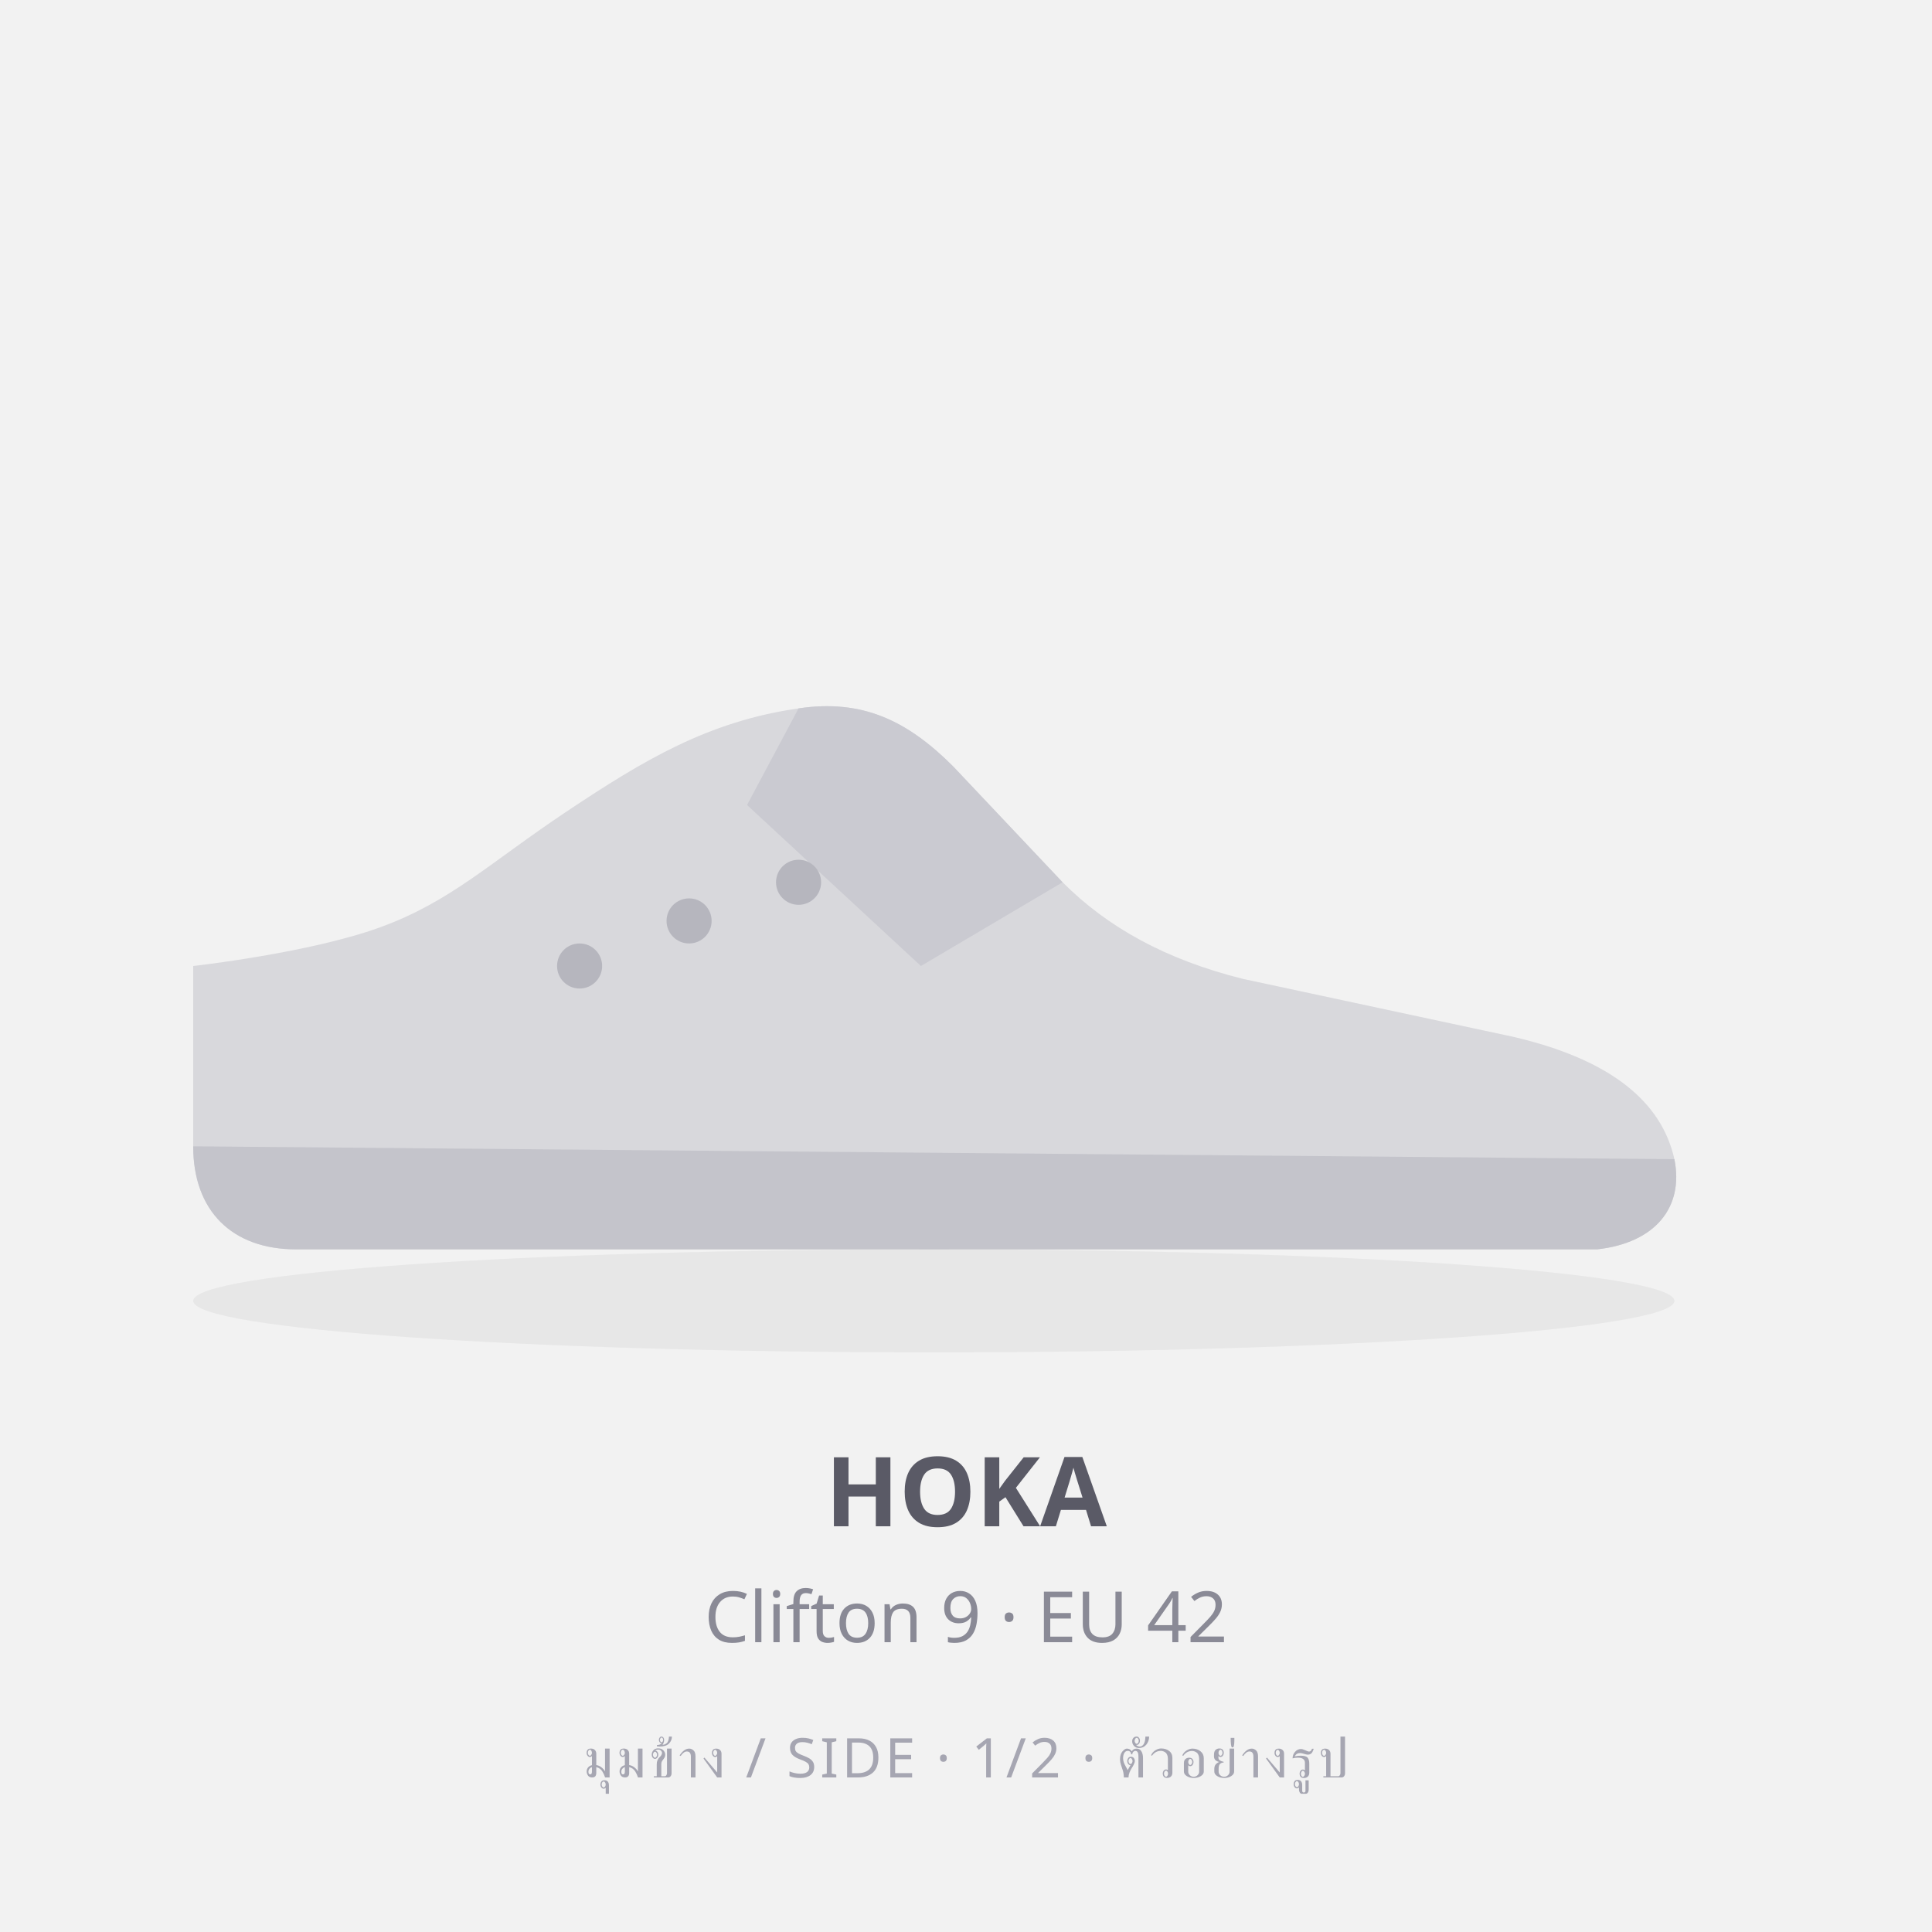
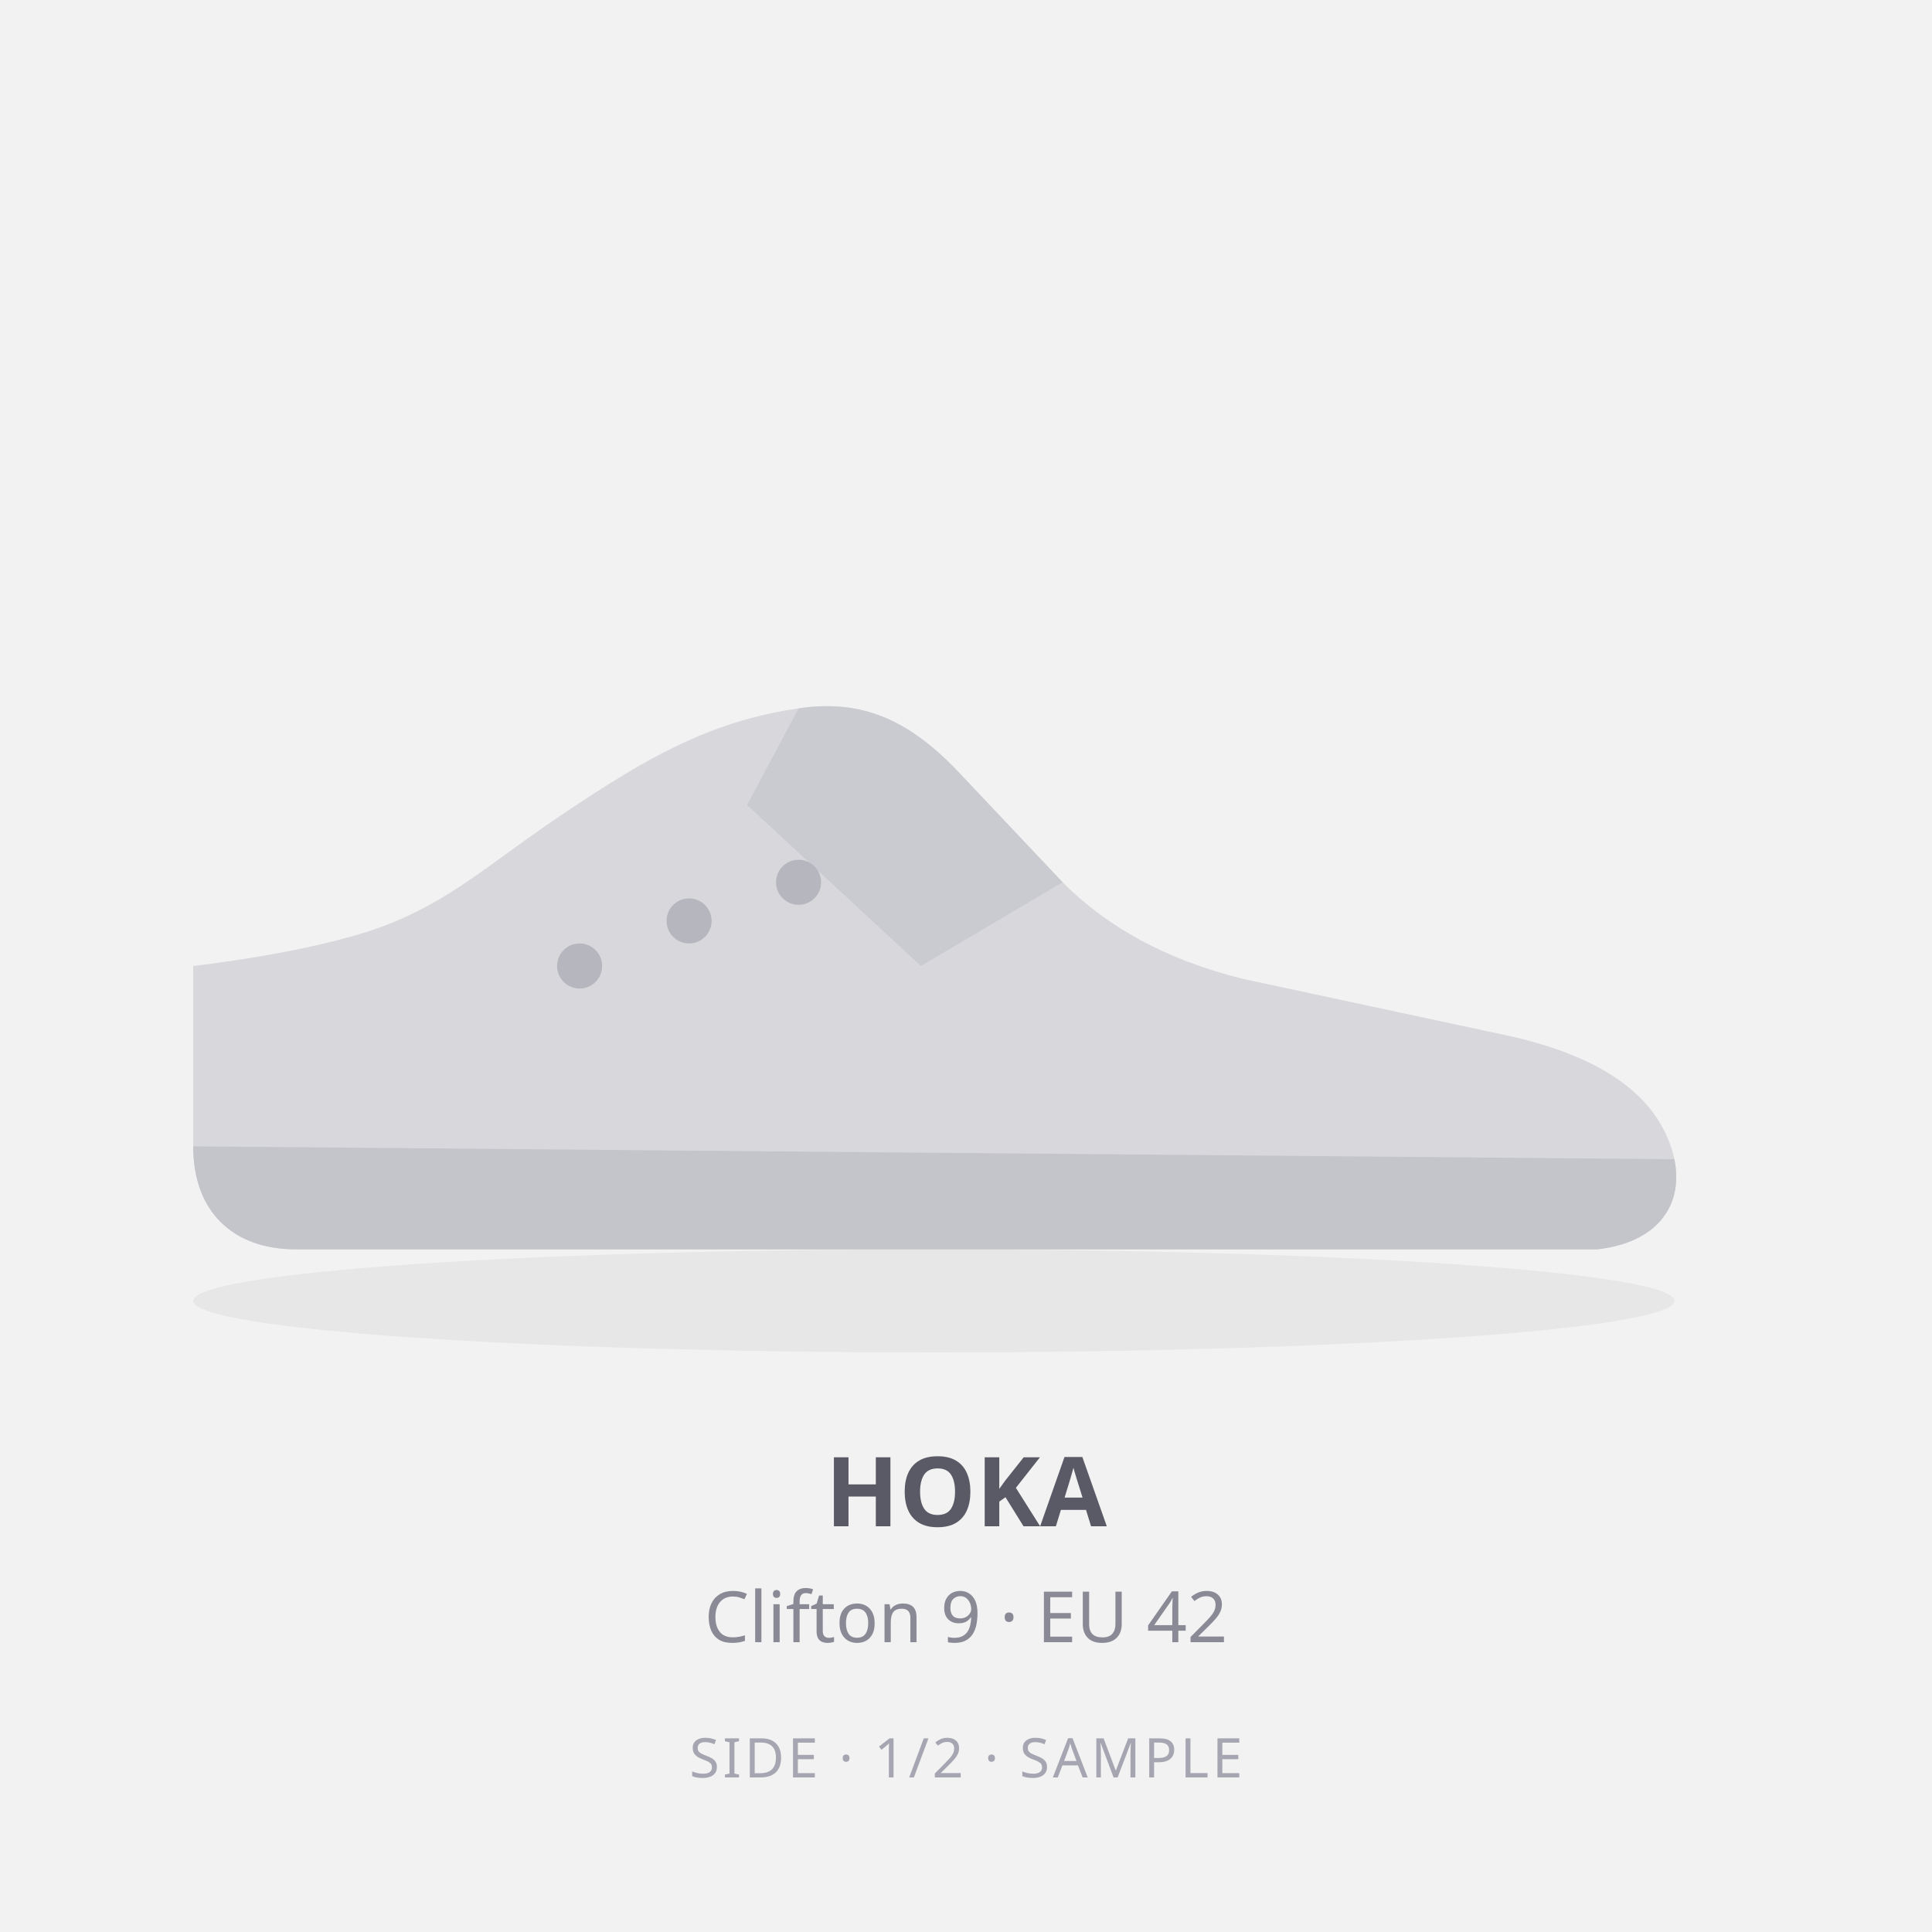
<svg xmlns="http://www.w3.org/2000/svg" viewBox="0 0 600 600" width="600" height="600" role="img" aria-labelledby="t">
  <rect width="600" height="600" fill="#F2F2F2" />
  <g transform="translate(300 300) rotate(0) scale(1) translate(-300 -300)">
    <ellipse cx="290" cy="404" rx="230" ry="16" fill="#000" opacity="0.05" />
    <path d="M60 300 C60 300 96 296 118 288 C140 280 152 268 176 252 C200 236 220 224 248 220 C268 217 282 224 296 238 L330 274 C344 288 362 298 386 304 L470 322 C500 329 516 342 520 360 C523 375 514 386 496 388 L92 388 C72 388 60 376 60 356 Z" fill="#D8D8DC" />
    <path d="M60 356 L520 360 C523 375 514 386 496 388 L92 388 C72 388 60 376 60 356 Z" fill="#C4C4CB" />
    <path d="M248 220 C268 217 282 224 296 238 L330 274 L286 300 L232 250 Z" fill="#CACAD1" />
    <circle cx="180" cy="300" r="7" fill="#B6B6BE" />
    <circle cx="214" cy="286" r="7" fill="#B6B6BE" />
    <circle cx="248" cy="274" r="7" fill="#B6B6BE" />
  </g>
  <text x="300" y="474" font-family="Kanit, 'Segoe UI', Tahoma, sans-serif" font-size="30" font-weight="700" fill="#5A5A66" text-anchor="middle">HOKA</text>
  <text x="300" y="510" font-family="Anuphan, 'Segoe UI', Tahoma, sans-serif" font-size="22" fill="#8A8A96" text-anchor="middle">Clifton 9 · EU 42</text>
-   <text x="300" y="552" font-family="Anuphan, 'Segoe UI', Tahoma, sans-serif" font-size="17" letter-spacing="1" fill="#A6A6B2" text-anchor="middle">มุมข้าง / SIDE · 1/2 · ตัวอย่างรูป</text>
+   <text x="300" y="552" font-family="Anuphan, 'Segoe UI', Tahoma, sans-serif" font-size="17" letter-spacing="1" fill="#A6A6B2" text-anchor="middle">SIDE · 1/2 · SAMPLE</text>
</svg>
